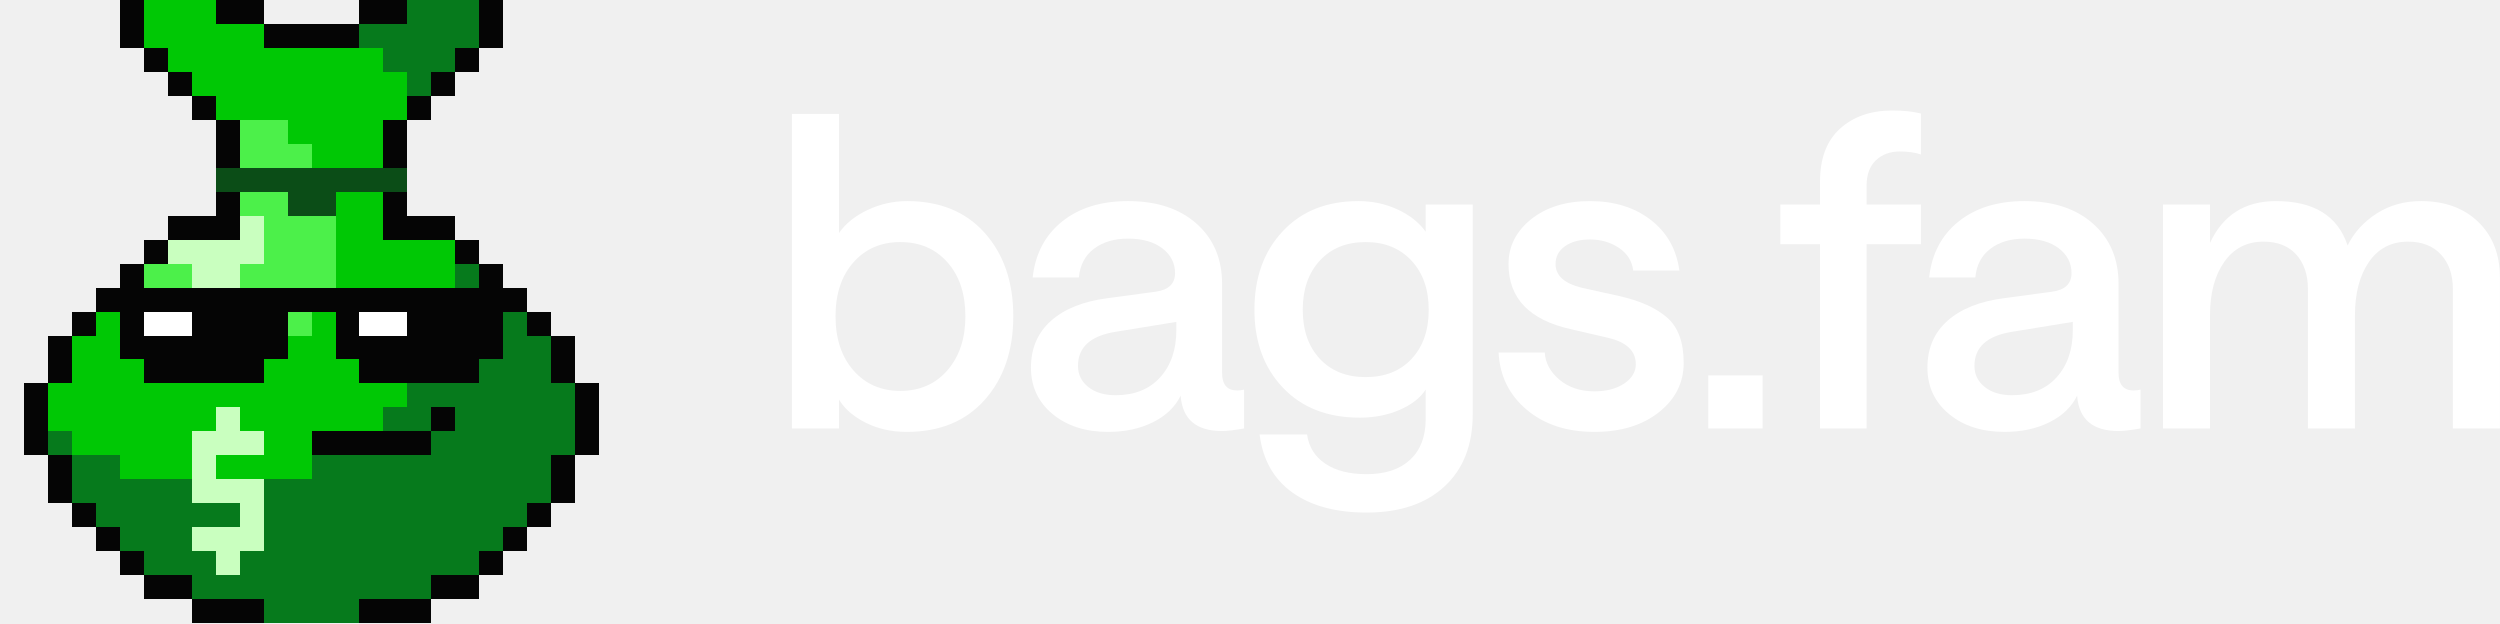
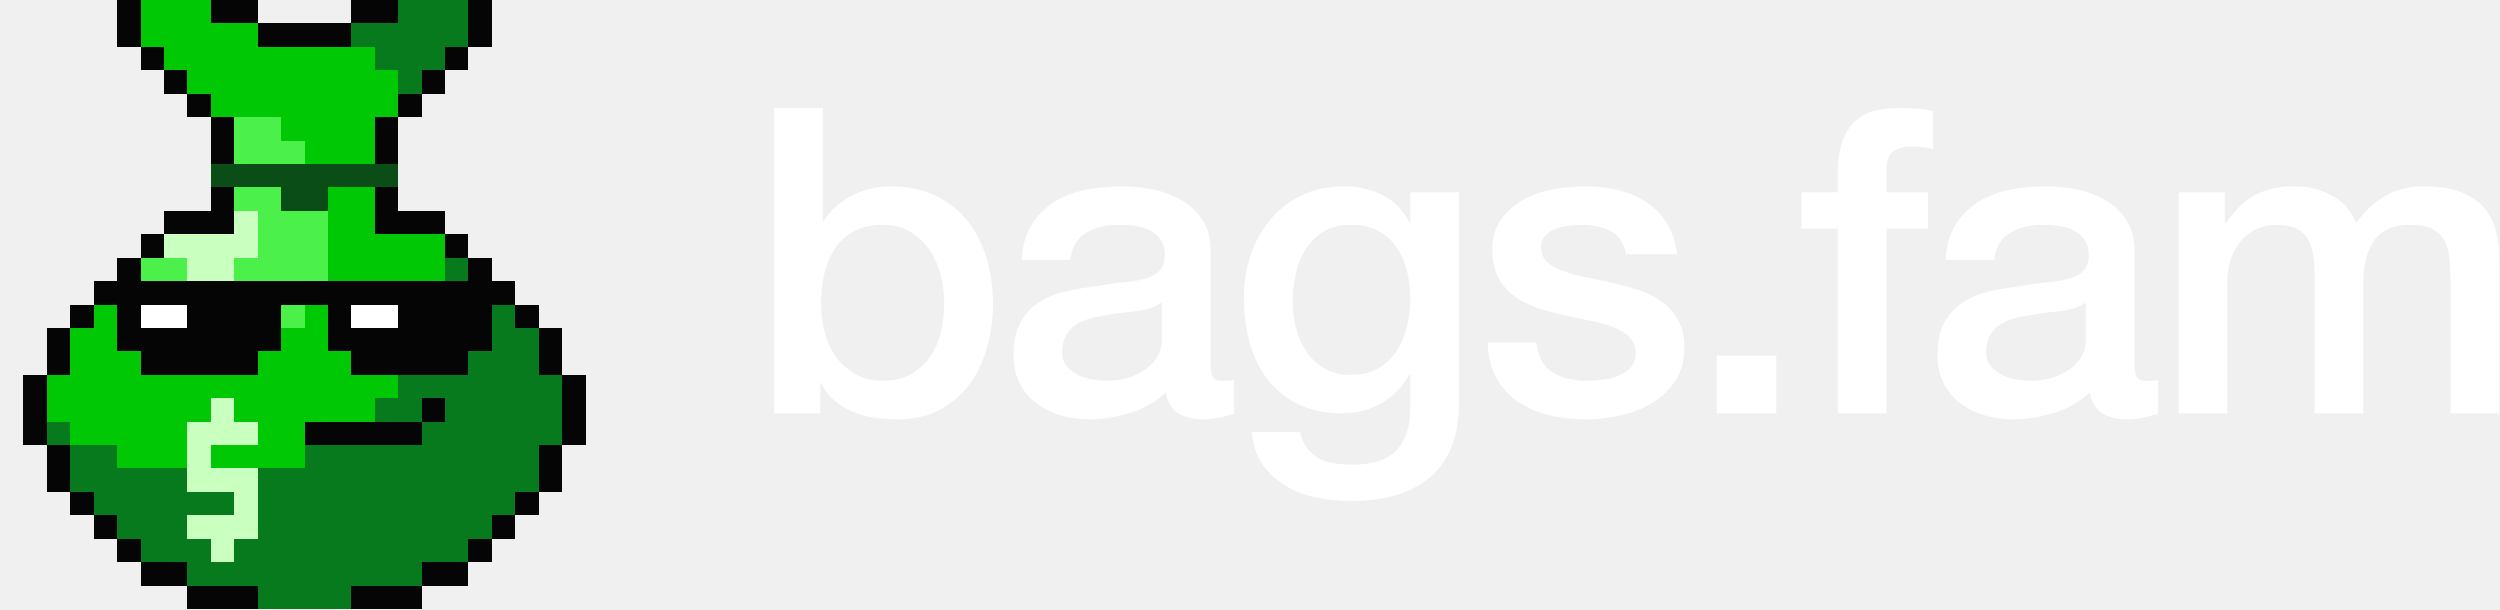
- <svg xmlns="http://www.w3.org/2000/svg" width="99.5" height="24.8" viewBox="0 -4.40 99.5 24.8" role="img" aria-label="bags.fam">
+ <svg xmlns="http://www.w3.org/2000/svg" width="101.8" height="24.8" viewBox="0 -4.40 101.8 24.8" role="img" aria-label="bags.fam">
  <g transform="translate(0,-4.40) scale(0.775) translate(-4,-4.5)">
    <g transform="translate(4,4.5) scale(1.23077)" shape-rendering="crispEdges">
      <rect x="5" y="0" width="1" height="1" fill="#050505" />
      <rect x="6" y="0" width="3" height="1" fill="#00c805" />
      <rect x="9" y="0" width="2" height="1" fill="#050505" />
      <rect x="15" y="0" width="2" height="1" fill="#050505" />
      <rect x="17" y="0" width="3" height="1" fill="#067a1c" />
      <rect x="20" y="0" width="1" height="1" fill="#050505" />
      <rect x="5" y="1" width="1" height="1" fill="#050505" />
      <rect x="6" y="1" width="5" height="1" fill="#00c805" />
      <rect x="11" y="1" width="4" height="1" fill="#050505" />
      <rect x="15" y="1" width="5" height="1" fill="#067a1c" />
      <rect x="20" y="1" width="1" height="1" fill="#050505" />
      <rect x="6" y="2" width="1" height="1" fill="#050505" />
      <rect x="7" y="2" width="9" height="1" fill="#00c805" />
      <rect x="16" y="2" width="3" height="1" fill="#067a1c" />
      <rect x="19" y="2" width="1" height="1" fill="#050505" />
      <rect x="7" y="3" width="1" height="1" fill="#050505" />
      <rect x="8" y="3" width="9" height="1" fill="#00c805" />
      <rect x="17" y="3" width="1" height="1" fill="#067a1c" />
      <rect x="18" y="3" width="1" height="1" fill="#050505" />
      <rect x="8" y="4" width="1" height="1" fill="#050505" />
      <rect x="9" y="4" width="8" height="1" fill="#00c805" />
      <rect x="17" y="4" width="1" height="1" fill="#050505" />
      <rect x="9" y="5" width="1" height="1" fill="#050505" />
      <rect x="10" y="5" width="2" height="1" fill="#4cf04a" />
      <rect x="12" y="5" width="4" height="1" fill="#00c805" />
      <rect x="16" y="5" width="1" height="1" fill="#050505" />
      <rect x="9" y="6" width="1" height="1" fill="#050505" />
      <rect x="10" y="6" width="3" height="1" fill="#4cf04a" />
      <rect x="13" y="6" width="3" height="1" fill="#00c805" />
      <rect x="16" y="6" width="1" height="1" fill="#050505" />
      <rect x="9" y="7" width="8" height="1" fill="#0b4d17" />
      <rect x="9" y="8" width="1" height="1" fill="#050505" />
      <rect x="10" y="8" width="2" height="1" fill="#4cf04a" />
      <rect x="12" y="8" width="2" height="1" fill="#0b4d17" />
      <rect x="14" y="8" width="2" height="1" fill="#00c805" />
      <rect x="16" y="8" width="1" height="1" fill="#050505" />
      <rect x="7" y="9" width="3" height="1" fill="#050505" />
      <rect x="10" y="9" width="1" height="1" fill="#c9ffbf" />
      <rect x="11" y="9" width="3" height="1" fill="#4cf04a" />
      <rect x="14" y="9" width="2" height="1" fill="#00c805" />
      <rect x="16" y="9" width="3" height="1" fill="#050505" />
      <rect x="6" y="10" width="1" height="1" fill="#050505" />
      <rect x="7" y="10" width="4" height="1" fill="#c9ffbf" />
      <rect x="11" y="10" width="3" height="1" fill="#4cf04a" />
      <rect x="14" y="10" width="5" height="1" fill="#00c805" />
      <rect x="19" y="10" width="1" height="1" fill="#050505" />
      <rect x="5" y="11" width="1" height="1" fill="#050505" />
      <rect x="6" y="11" width="2" height="1" fill="#4cf04a" />
      <rect x="8" y="11" width="2" height="1" fill="#c9ffbf" />
      <rect x="10" y="11" width="4" height="1" fill="#4cf04a" />
      <rect x="14" y="11" width="5" height="1" fill="#00c805" />
      <rect x="19" y="11" width="1" height="1" fill="#067a1c" />
      <rect x="20" y="11" width="1" height="1" fill="#050505" />
      <rect x="4" y="12" width="18" height="1" fill="#050505" />
      <rect x="3" y="13" width="1" height="1" fill="#050505" />
      <rect x="4" y="13" width="1" height="1" fill="#00c805" />
      <rect x="5" y="13" width="1" height="1" fill="#050505" />
      <rect x="6" y="13" width="2" height="1" fill="#ffffff" />
      <rect x="8" y="13" width="4" height="1" fill="#050505" />
      <rect x="12" y="13" width="1" height="1" fill="#4cf04a" />
      <rect x="13" y="13" width="1" height="1" fill="#00c805" />
      <rect x="14" y="13" width="1" height="1" fill="#050505" />
      <rect x="15" y="13" width="2" height="1" fill="#ffffff" />
      <rect x="17" y="13" width="4" height="1" fill="#050505" />
      <rect x="21" y="13" width="1" height="1" fill="#067a1c" />
      <rect x="22" y="13" width="1" height="1" fill="#050505" />
      <rect x="2" y="14" width="1" height="1" fill="#050505" />
      <rect x="3" y="14" width="2" height="1" fill="#00c805" />
      <rect x="5" y="14" width="7" height="1" fill="#050505" />
      <rect x="12" y="14" width="2" height="1" fill="#00c805" />
      <rect x="14" y="14" width="7" height="1" fill="#050505" />
      <rect x="21" y="14" width="2" height="1" fill="#067a1c" />
      <rect x="23" y="14" width="1" height="1" fill="#050505" />
      <rect x="2" y="15" width="1" height="1" fill="#050505" />
      <rect x="3" y="15" width="3" height="1" fill="#00c805" />
      <rect x="6" y="15" width="5" height="1" fill="#050505" />
      <rect x="11" y="15" width="4" height="1" fill="#00c805" />
      <rect x="15" y="15" width="5" height="1" fill="#050505" />
      <rect x="20" y="15" width="3" height="1" fill="#067a1c" />
      <rect x="23" y="15" width="1" height="1" fill="#050505" />
      <rect x="1" y="16" width="1" height="1" fill="#050505" />
      <rect x="2" y="16" width="15" height="1" fill="#00c805" />
      <rect x="17" y="16" width="7" height="1" fill="#067a1c" />
      <rect x="24" y="16" width="1" height="1" fill="#050505" />
      <rect x="1" y="17" width="1" height="1" fill="#050505" />
      <rect x="2" y="17" width="7" height="1" fill="#00c805" />
      <rect x="9" y="17" width="1" height="1" fill="#c9ffbf" />
      <rect x="10" y="17" width="6" height="1" fill="#00c805" />
      <rect x="16" y="17" width="2" height="1" fill="#067a1c" />
      <rect x="18" y="17" width="1" height="1" fill="#050505" />
      <rect x="19" y="17" width="5" height="1" fill="#067a1c" />
      <rect x="24" y="17" width="1" height="1" fill="#050505" />
      <rect x="1" y="18" width="1" height="1" fill="#050505" />
      <rect x="2" y="18" width="1" height="1" fill="#067a1c" />
      <rect x="3" y="18" width="5" height="1" fill="#00c805" />
      <rect x="8" y="18" width="3" height="1" fill="#c9ffbf" />
      <rect x="11" y="18" width="2" height="1" fill="#00c805" />
      <rect x="13" y="18" width="5" height="1" fill="#050505" />
      <rect x="18" y="18" width="6" height="1" fill="#067a1c" />
      <rect x="24" y="18" width="1" height="1" fill="#050505" />
      <rect x="2" y="19" width="1" height="1" fill="#050505" />
      <rect x="3" y="19" width="2" height="1" fill="#067a1c" />
      <rect x="5" y="19" width="3" height="1" fill="#00c805" />
      <rect x="8" y="19" width="1" height="1" fill="#c9ffbf" />
      <rect x="9" y="19" width="4" height="1" fill="#00c805" />
      <rect x="13" y="19" width="10" height="1" fill="#067a1c" />
      <rect x="23" y="19" width="1" height="1" fill="#050505" />
      <rect x="2" y="20" width="1" height="1" fill="#050505" />
      <rect x="3" y="20" width="5" height="1" fill="#067a1c" />
      <rect x="8" y="20" width="3" height="1" fill="#c9ffbf" />
      <rect x="11" y="20" width="12" height="1" fill="#067a1c" />
      <rect x="23" y="20" width="1" height="1" fill="#050505" />
      <rect x="3" y="21" width="1" height="1" fill="#050505" />
      <rect x="4" y="21" width="6" height="1" fill="#067a1c" />
      <rect x="10" y="21" width="1" height="1" fill="#c9ffbf" />
      <rect x="11" y="21" width="11" height="1" fill="#067a1c" />
      <rect x="22" y="21" width="1" height="1" fill="#050505" />
      <rect x="4" y="22" width="1" height="1" fill="#050505" />
      <rect x="5" y="22" width="3" height="1" fill="#067a1c" />
      <rect x="8" y="22" width="3" height="1" fill="#c9ffbf" />
      <rect x="11" y="22" width="10" height="1" fill="#067a1c" />
      <rect x="21" y="22" width="1" height="1" fill="#050505" />
      <rect x="5" y="23" width="1" height="1" fill="#050505" />
      <rect x="6" y="23" width="3" height="1" fill="#067a1c" />
      <rect x="9" y="23" width="1" height="1" fill="#c9ffbf" />
      <rect x="10" y="23" width="10" height="1" fill="#067a1c" />
      <rect x="20" y="23" width="1" height="1" fill="#050505" />
      <rect x="6" y="24" width="2" height="1" fill="#050505" />
      <rect x="8" y="24" width="10" height="1" fill="#067a1c" />
      <rect x="18" y="24" width="2" height="1" fill="#050505" />
      <rect x="8" y="25" width="3" height="1" fill="#050505" />
      <rect x="11" y="25" width="4" height="1" fill="#067a1c" />
      <rect x="15" y="25" width="3" height="1" fill="#050505" />
    </g>
  </g>
-   <g transform="translate(30.507,12.652) scale(0.01717,-0.01717)" fill="#ffffff">
-     <path d="M325.0 -8Q272.0 -8 229.5 13.5Q187.0 35 168.0 67V0H59.0V729H168.0V453Q191.0 486 234.5 506.5Q278.0 527 326.0 527Q440.0 527 506.0 453.0Q572.0 379 572.0 260.0Q572.0 141 506.0 66.5Q440.0 -8 325.0 -8ZM310.0 87Q378.0 87 419.5 135.0Q461.0 183 461.0 260Q461.0 338 419.5 385.0Q378.0 432 310.0 432Q243.0 432 201.5 385.0Q160.0 338 160.0 260.0Q160.0 182 201.5 134.5Q243.0 87 310.0 87Z" />
-     <path d="M792.0 -8Q713.0 -8 663.0 33.5Q613.0 75 613.0 141Q613.0 208 659.5 249.5Q706.0 291 791.0 302L902.0 317Q947.0 323 947.0 360Q947.0 395 917.5 417.5Q888.0 440 838.0 440Q790.0 440 759.0 416.5Q728.0 393 724.0 350H617.0Q626.0 432 685.0 479.5Q744.0 527 838.0 527Q938.0 527 997.0 474.5Q1056.0 422 1056.0 335V129Q1056.0 88 1091.0 88Q1099.0 88 1107.0 90V0Q1074.0 -6 1056.0 -6Q966.0 -6 960.0 76Q941.0 37 896.0 14.5Q851.0 -8 792.0 -8ZM809.0 77Q875.0 77 912.5 118.5Q950.0 160 950.0 228V247L809.0 224Q722.0 210 722.0 145Q722.0 115 746.0 96.0Q770.0 77 809.0 77Z" />
-     <path d="M1391.0 -195Q1284.0 -195 1219.0 -148.5Q1154.0 -102 1143.0 -14H1253.0Q1259.0 -57 1295.0 -81.5Q1331.0 -106 1391.0 -106Q1456.0 -106 1492.0 -72.5Q1528.0 -39 1528.0 22V90Q1509.0 61 1467.5 43.0Q1426.0 25 1375.0 25Q1263.0 25 1197.0 94.5Q1131.0 164 1131.0 275Q1131.0 387 1196.5 457.0Q1262.0 527 1372.0 527Q1421.0 527 1463.0 507.5Q1505.0 488 1528.0 456V519H1637.0V33Q1637.0 -74 1571.5 -134.5Q1506.0 -195 1391.0 -195ZM1389.0 432Q1322.0 432 1282.5 389.0Q1243.0 346 1243.0 275.0Q1243.0 204 1282.5 161.5Q1322.0 119 1389.0 119.0Q1456.0 119 1495.5 161.5Q1535.0 204 1535.0 275.0Q1535.0 346 1495.0 389.0Q1455.0 432 1389.0 432Z" />
-     <path d="M1919.0 -8Q1823.0 -8 1762.0 43.5Q1701.0 95 1697.0 176H1804.0Q1806.0 140 1838.0 113.0Q1870.0 86 1919.0 86Q1961.0 86 1988.0 104.0Q2015.0 122 2015.0 149Q2015.0 195 1951.0 210L1865.0 230Q1720.0 262 1720.0 381Q1720.0 443 1772.5 485.0Q1825.0 527 1909.0 527.0Q1993.0 527 2049.5 483.5Q2106.0 440 2116.0 366H2009.0Q2005.0 399 1976.0 418.5Q1947.0 438 1909.0 438Q1873.0 438 1851.0 422.5Q1829.0 407 1829.0 381Q1829.0 341 1890.0 326L1976.0 307Q2048.0 291 2087.0 257.5Q2126.0 224 2126.0 152Q2126.0 83 2068.5 37.5Q2011.0 -8 1919.0 -8Z" />
-     <path d="M2183.0 123H2309.0V0H2183.0Z" />
-     <path d="M2442.0 0V427H2350.0V519H2442.0V572Q2442.0 653 2488.5 695.0Q2535.0 737 2610.0 737Q2648.0 737 2676.0 730V635Q2656.0 642 2627.0 642Q2593.0 642 2571.5 621.5Q2550.0 601 2550.0 563V519H2676.0V427H2550.0V0Z" />
-     <path d="M2870.0 -8Q2791.0 -8 2741.0 33.5Q2691.0 75 2691.0 141Q2691.0 208 2737.5 249.5Q2784.0 291 2869.0 302L2980.0 317Q3025.0 323 3025.0 360Q3025.0 395 2995.5 417.5Q2966.0 440 2916.0 440Q2868.0 440 2837.0 416.5Q2806.0 393 2802.0 350H2695.0Q2704.0 432 2763.0 479.5Q2822.0 527 2916.0 527Q3016.0 527 3075.0 474.5Q3134.0 422 3134.0 335V129Q3134.0 88 3169.0 88Q3177.0 88 3185.0 90V0Q3152.0 -6 3134.0 -6Q3044.0 -6 3038.0 76Q3019.0 37 2974.0 14.5Q2929.0 -8 2870.0 -8ZM2887.0 77Q2953.0 77 2990.5 118.5Q3028.0 160 3028.0 228V247L2887.0 224Q2800.0 210 2800.0 145Q2800.0 115 2824.0 96.0Q2848.0 77 2887.0 77Z" />
-     <path d="M3237.0 0V519H3346.0V430Q3391.0 527 3499.0 527Q3631.0 527 3665.0 424Q3687.0 469 3732.0 498.0Q3777.0 527 3835.0 527Q3918.0 527 3968.0 478.5Q4018.0 430 4018.0 350V0H3909.0V323Q3909.0 373 3881.5 403.0Q3854.0 433 3805.0 433Q3747.0 433 3714.5 386.0Q3682.0 339 3682.0 262V0H3573.0V323Q3573.0 373 3546.0 403.0Q3519.0 433 3470.0 433Q3412.0 433 3379.0 386.0Q3346.0 339 3346.0 262V0Z" />
+   <g transform="translate(30.423,12.431) scale(0.01741,-0.01741)" fill="#ffffff">
+     <path d="M63.0 714H177.0V450H179.0Q191.0 469 208.0 484.0Q225.0 499 245.5 509.5Q266.0 520 288.5 525.5Q311.0 531 333.0 531Q394.0 531 439.5 509.5Q485.0 488 515.0 450.5Q545.0 413 560.0 363.0Q575.0 313 575.0 256Q575.0 204 561.5 155.0Q548.0 106 520.5 68.5Q493.0 31 451.0 8.5Q409.0 -14 352.0 -14Q326.0 -14 299.5 -10.5Q273.0 -7 249.0 3.0Q225.0 13 205.5 29.0Q186.0 45 173.0 71H171.0V0H63.0ZM461.0 258Q461.0 293 452.0 326.0Q443.0 359 425.0 384.5Q407.0 410 380.0 425.5Q353.0 441 318.0 441Q246.0 441 209.5 391.0Q173.0 341 173.0 258Q173.0 219 182.5 185.5Q192.0 152 211.0 128.0Q230.0 104 256.5 90.0Q283.0 76 318.0 76Q357.0 76 384.0 92.0Q411.0 108 428.5 133.5Q446.0 159 453.5 191.5Q461.0 224 461.0 258Z" />
+     <path d="M1084.0 115Q1084.0 94 1089.5 85.0Q1095.0 76 1111.0 76Q1116.0 76 1123.0 76Q1130.0 76 1139.0 78V-1Q1133.0 -3 1123.5 -5.5Q1114.0 -8 1104.0 -10.0Q1094.0 -12 1084.0 -13.0Q1074.0 -14 1067.0 -14Q1032.0 -14 1009.0 0.0Q986.0 14 979.0 49Q945.0 16 895.5 1.0Q846.0 -14 800.0 -14Q765.0 -14 733.0 -4.5Q701.0 5 676.5 23.5Q652.0 42 637.5 70.5Q623.0 99 623.0 137Q623.0 185 640.5 215.0Q658.0 245 686.5 262.0Q715.0 279 750.5 286.5Q786.0 294 822.0 298Q853.0 304 881.0 306.5Q909.0 309 930.5 315.0Q952.0 321 964.5 333.5Q977.0 346 977.0 371Q977.0 393 966.5 407.0Q956.0 421 940.5 428.5Q925.0 436 906.0 438.5Q887.0 441 870.0 441Q822.0 441 791.0 421.0Q760.0 401 756.0 359H642.0Q645.0 409 666.0 442.0Q687.0 475 719.5 495.0Q752.0 515 793.0 523.0Q834.0 531 877.0 531Q915.0 531 952.0 523.0Q989.0 515 1018.5 497.0Q1048.0 479 1066.0 450.5Q1084.0 422 1084.0 381ZM970.0 259Q944.0 242 906.0 238.5Q868.0 235 830.0 228Q812.0 225 795.0 219.5Q778.0 214 765.0 204.5Q752.0 195 744.5 179.5Q737.0 164 737.0 142Q737.0 123 748.0 110.0Q759.0 97 774.5 89.5Q790.0 82 808.5 79.0Q827.0 76 842.0 76Q861.0 76 883.0 81.0Q905.0 86 924.5 98.0Q944.0 110 957.0 128.5Q970.0 147 970.0 174Z" />
+     <path d="M1665.0 27Q1665.0 -90 1599.5 -147.5Q1534.0 -205 1411.0 -205Q1372.0 -205 1332.5 -197.0Q1293.0 -189 1260.5 -170.0Q1228.0 -151 1206.0 -120.0Q1184.0 -89 1180.0 -44H1294.0Q1299.0 -68 1311.0 -83.0Q1323.0 -98 1339.5 -106.5Q1356.0 -115 1376.0 -117.5Q1396.0 -120 1418.0 -120Q1487.0 -120 1519.0 -86.0Q1551.0 -52 1551.0 12V91H1549.0Q1525.0 48 1483.5 24.0Q1442.0 0 1394.0 0Q1332.0 0 1288.5 21.5Q1245.0 43 1216.5 80.5Q1188.0 118 1175.0 167.0Q1162.0 216 1162.0 272Q1162.0 324 1178.0 371.0Q1194.0 418 1224.0 453.5Q1254.0 489 1297.5 510.0Q1341.0 531 1396.0 531Q1445.0 531 1486.0 510.5Q1527.0 490 1549.0 446H1551.0V517H1665.0ZM1412.0 90Q1450.0 90 1476.5 105.5Q1503.0 121 1519.5 146.5Q1536.0 172 1543.5 204.5Q1551.0 237 1551.0 270Q1551.0 303 1543.0 334.0Q1535.0 365 1518.5 389.0Q1502.0 413 1475.5 427.0Q1449.0 441 1412.0 441Q1374.0 441 1348.0 425.0Q1322.0 409 1306.0 383.5Q1290.0 358 1283.0 325.5Q1276.0 293 1276.0 261Q1276.0 229 1284.0 198.5Q1292.0 168 1308.5 144.0Q1325.0 120 1350.5 105.0Q1376.0 90 1412.0 90Z" />
+     <path d="M1846.0 166Q1851.0 116 1884.0 96.0Q1917.0 76 1963.0 76Q1979.0 76 1999.5 78.5Q2020.0 81 2038.0 88.0Q2056.0 95 2067.5 108.5Q2079.0 122 2078.0 144.0Q2077.0 166 2062.0 180.0Q2047.0 194 2023.5 202.5Q2000.0 211 1970.0 217.0Q1940.0 223 1909.0 230Q1877.0 237 1847.5 247.0Q1818.0 257 1794.5 274.0Q1771.0 291 1757.0 317.5Q1743.0 344 1743.0 383Q1743.0 425 1763.5 453.5Q1784.0 482 1815.5 499.5Q1847.0 517 1885.5 524.0Q1924.0 531 1959.0 531Q1999.0 531 2035.5 522.5Q2072.0 514 2101.5 495.0Q2131.0 476 2150.5 445.5Q2170.0 415 2175.0 372H2056.0Q2048.0 413 2018.5 427.0Q1989.0 441 1951.0 441Q1939.0 441 1922.5 439.0Q1906.0 437 1891.5 431.5Q1877.0 426 1867.0 415.5Q1857.0 405 1857.0 388Q1857.0 367 1871.5 354.0Q1886.0 341 1909.5 332.5Q1933.0 324 1963.0 318.0Q1993.0 312 2025.0 305Q2056.0 298 2086.0 288.0Q2116.0 278 2139.5 261.0Q2163.0 244 2177.5 218.0Q2192.0 192 2192.0 154Q2192.0 108 2171.0 76.0Q2150.0 44 2116.5 24.0Q2083.0 4 2042.0 -5.0Q2001.0 -14 1961.0 -14Q1912.0 -14 1870.5 -3.0Q1829.0 8 1798.5 30.5Q1768.0 53 1750.5 86.5Q1733.0 120 1732.0 166Z" />
+     <path d="M2268.0 135H2407.0V0H2268.0Z" />
+     <path d="M2466.0 517H2551.0V560Q2551.0 609 2563.0 639.5Q2575.0 670 2595.0 686.5Q2615.0 703 2640.5 708.5Q2666.0 714 2694.0 714Q2749.0 714 2774.0 707V618Q2763.0 621 2750.5 622.5Q2738.0 624 2721.0 624Q2698.0 624 2681.5 613.0Q2665.0 602 2665.0 570V517H2762.0V432H2665.0V0H2551.0V432H2466.0Z" />
+     <path d="M3245.0 115Q3245.0 94 3250.5 85.0Q3256.0 76 3272.0 76Q3277.0 76 3284.0 76Q3291.0 76 3300.0 78V-1Q3294.0 -3 3284.5 -5.5Q3275.0 -8 3265.0 -10.0Q3255.0 -12 3245.0 -13.0Q3235.0 -14 3228.0 -14Q3193.0 -14 3170.0 0.0Q3147.0 14 3140.0 49Q3106.0 16 3056.5 1.0Q3007.0 -14 2961.0 -14Q2926.0 -14 2894.0 -4.5Q2862.0 5 2837.5 23.5Q2813.0 42 2798.5 70.5Q2784.0 99 2784.0 137Q2784.0 185 2801.5 215.0Q2819.0 245 2847.5 262.0Q2876.0 279 2911.5 286.5Q2947.0 294 2983.0 298Q3014.0 304 3042.0 306.5Q3070.0 309 3091.5 315.0Q3113.0 321 3125.5 333.5Q3138.0 346 3138.0 371Q3138.0 393 3127.5 407.0Q3117.0 421 3101.5 428.5Q3086.0 436 3067.0 438.5Q3048.0 441 3031.0 441Q2983.0 441 2952.0 421.0Q2921.0 401 2917.0 359H2803.0Q2806.0 409 2827.0 442.0Q2848.0 475 2880.5 495.0Q2913.0 515 2954.0 523.0Q2995.0 531 3038.0 531Q3076.0 531 3113.0 523.0Q3150.0 515 3179.5 497.0Q3209.0 479 3227.0 450.5Q3245.0 422 3245.0 381ZM3131.0 259Q3105.0 242 3067.0 238.5Q3029.0 235 2991.0 228Q2973.0 225 2956.0 219.5Q2939.0 214 2926.0 204.5Q2913.0 195 2905.5 179.5Q2898.0 164 2898.0 142Q2898.0 123 2909.0 110.0Q2920.0 97 2935.5 89.5Q2951.0 82 2969.5 79.0Q2988.0 76 3003.0 76Q3022.0 76 3044.0 81.0Q3066.0 86 3085.5 98.0Q3105.0 110 3118.0 128.5Q3131.0 147 3131.0 174Z" />
+     <path d="M3348.0 517H3456.0V445H3459.0Q3472.0 464 3487.0 480.0Q3502.0 496 3520.5 507.0Q3539.0 518 3563.0 524.5Q3587.0 531 3618.0 531Q3665.0 531 3705.5 510.0Q3746.0 489 3763.0 445Q3792.0 485 3830.0 508.0Q3868.0 531 3925.0 531Q4007.0 531 4052.5 491.0Q4098.0 451 4098.0 357V0H3984.0V302Q3984.0 333 3982.0 358.5Q3980.0 384 3970.5 402.5Q3961.0 421 3942.0 431.0Q3923.0 441 3890.0 441Q3832.0 441 3806.0 405.0Q3780.0 369 3780.0 303V0H3666.0V332Q3666.0 386 3646.5 413.5Q3627.0 441 3575.0 441Q3553.0 441 3532.5 432.0Q3512.0 423 3496.5 406.0Q3481.0 389 3471.5 364.0Q3462.0 339 3462.0 307V0H3348.0Z" />
  </g>
</svg>
